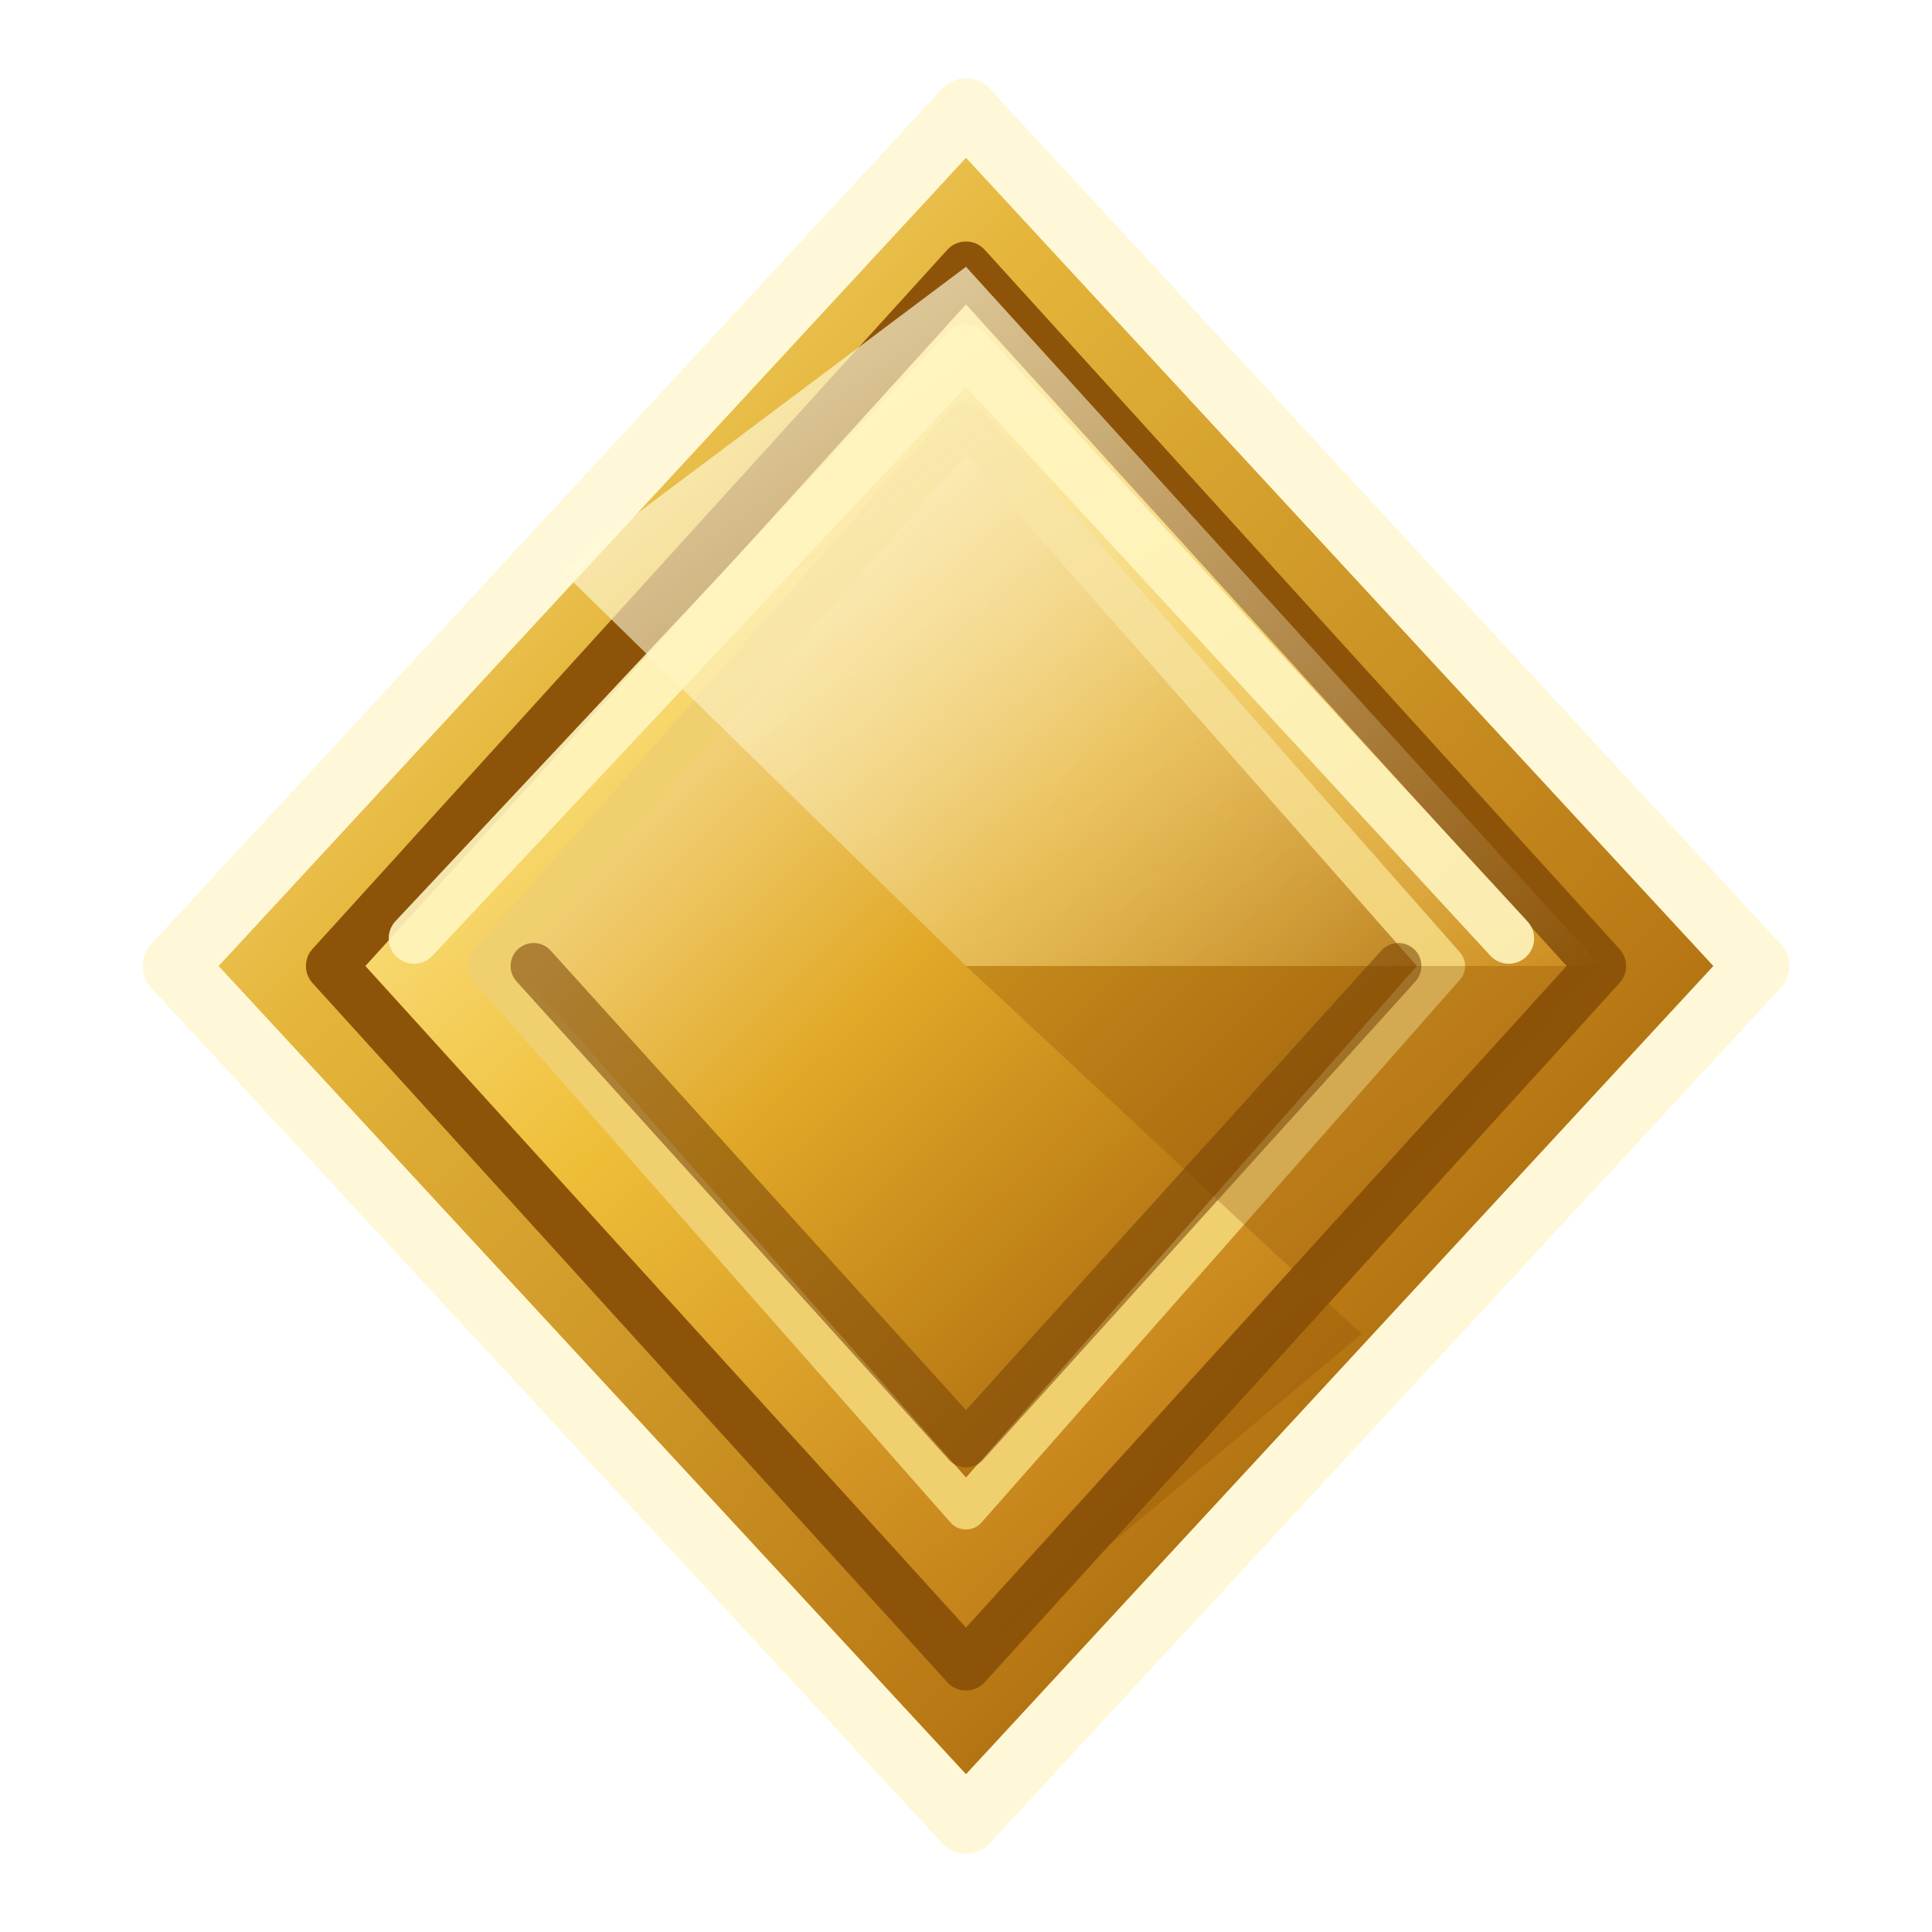
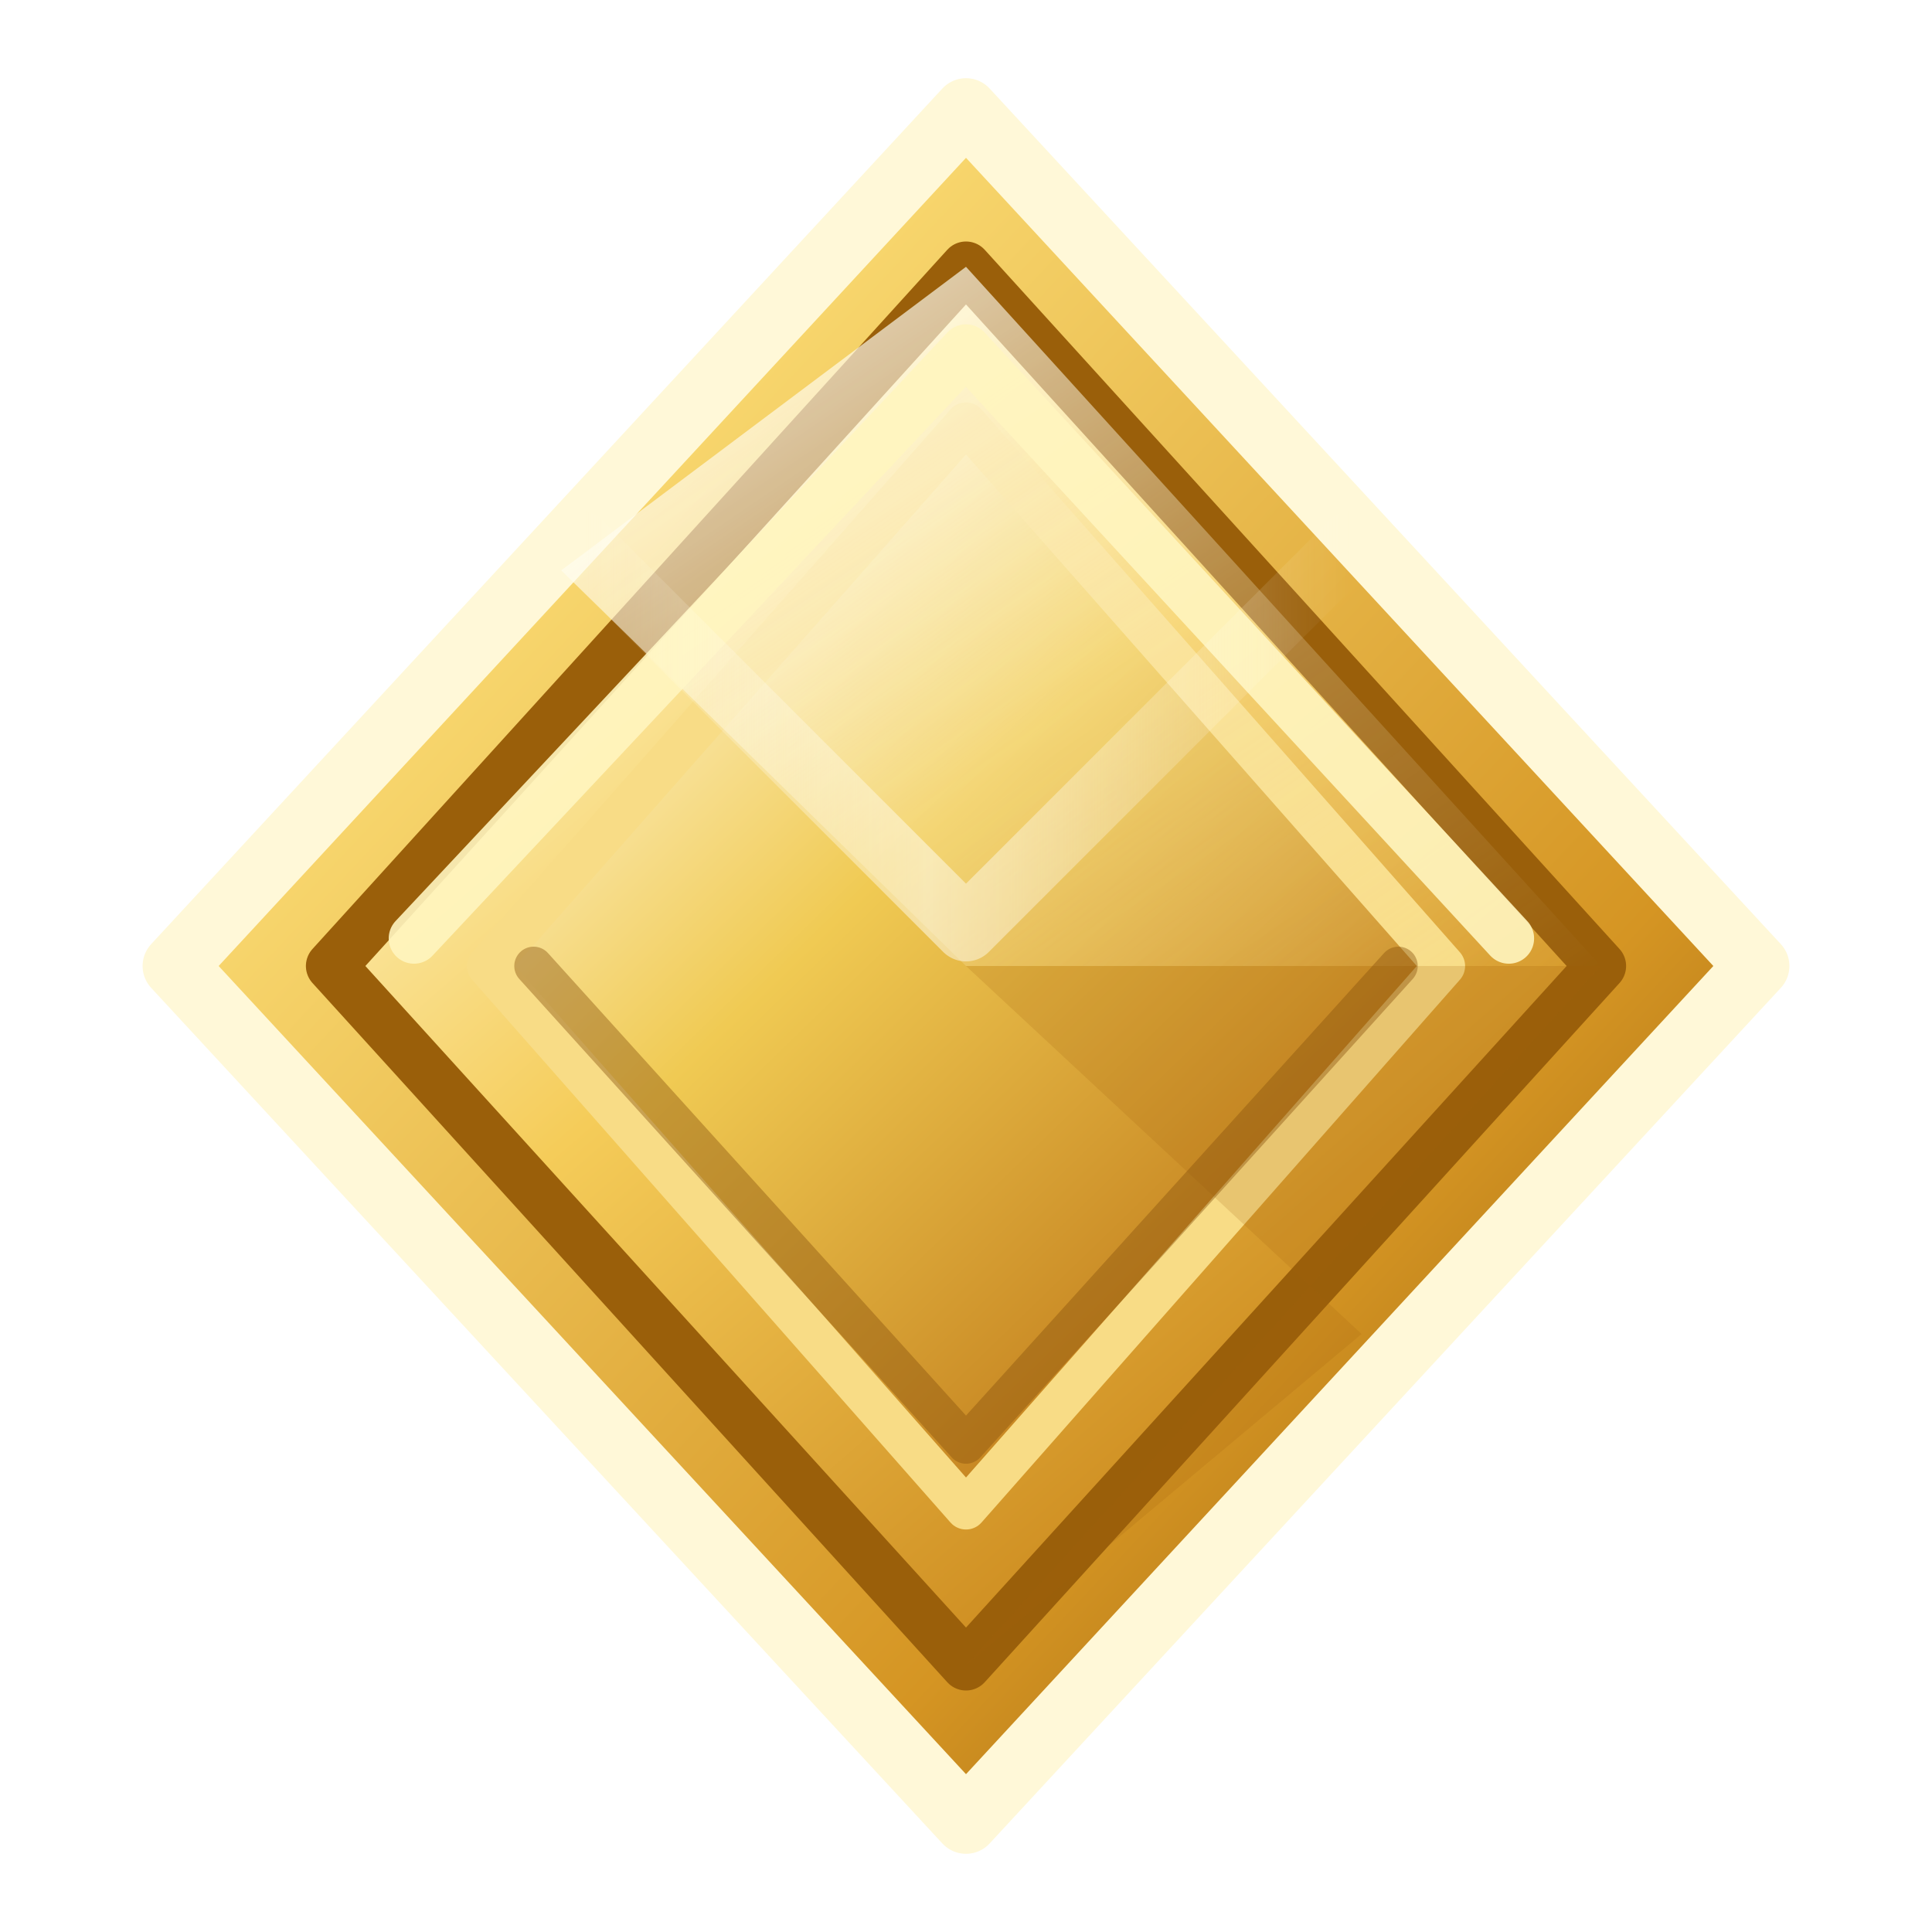
<svg xmlns="http://www.w3.org/2000/svg" width="21" height="21" viewBox="0 0 21 21">
  <defs>
    <linearGradient id="gold-edge" x1="0%" y1="0%" x2="100%" y2="100%">
-       <stop offset="0%" stop-color="#fff3b0" />
-       <stop offset="30%" stop-color="#e5b63b" />
-       <stop offset="72%" stop-color="#b87814" />
-       <stop offset="100%" stop-color="#6c3f02" />
+       <stop offset="0%" stop-color="#fff8d9" />
+       <stop offset="26%" stop-color="#f7d56c" />
+       <stop offset="70%" stop-color="#d59523" />
+       <stop offset="100%" stop-color="#83500a" />
    </linearGradient>
    <linearGradient id="gold-face" x1="18%" y1="10%" x2="82%" y2="92%">
-       <stop offset="0%" stop-color="#fff0a2" />
-       <stop offset="42%" stop-color="#efbe38" />
-       <stop offset="100%" stop-color="#b56c0f" />
+       <stop offset="0%" stop-color="#fff8cf" />
+       <stop offset="40%" stop-color="#f5cc59" />
+       <stop offset="100%" stop-color="#c47d12" />
    </linearGradient>
    <linearGradient id="gold-core" x1="14%" y1="8%" x2="88%" y2="94%">
-       <stop offset="0%" stop-color="#ffeeb4" />
-       <stop offset="45%" stop-color="#e1a928" />
-       <stop offset="100%" stop-color="#9b5706" />
+       <stop offset="0%" stop-color="#fff6d6" />
+       <stop offset="38%" stop-color="#f0ca53" />
+       <stop offset="100%" stop-color="#b66a0d" />
    </linearGradient>
    <linearGradient id="gold-highlight" x1="0%" y1="0%" x2="100%" y2="100%">
-       <stop offset="0%" stop-color="#fff9d6" stop-opacity="0.95" />
-       <stop offset="100%" stop-color="#fff9d6" stop-opacity="0" />
+       <stop offset="0%" stop-color="#ffffff" stop-opacity="0.98" />
+       <stop offset="58%" stop-color="#fff8d7" stop-opacity="0.28" />
+       <stop offset="100%" stop-color="#fff8d7" stop-opacity="0" />
+     </linearGradient>
+     <linearGradient id="gold-reflect" x1="0%" y1="0%" x2="100%" y2="0%">
+       <stop offset="0%" stop-color="#fffdf2" stop-opacity="0" />
+       <stop offset="45%" stop-color="#fffdf2" stop-opacity="0.55" />
+       <stop offset="100%" stop-color="#fffdf2" stop-opacity="0" />
    </linearGradient>
  </defs>
  <polygon points="10.5,1.2 19.1,10.5 10.5,19.8 1.9,10.5" fill="url(#gold-edge)" stroke="#fff8d8" stroke-width="0.7" stroke-linejoin="round" />
-   <polygon points="10.5,2.9 17.4,10.5 10.5,18.1 3.6,10.5" fill="url(#gold-face)" stroke="#8d5409" stroke-width="0.55" stroke-linejoin="round" />
-   <polygon points="10.5,4.6 15.7,10.5 10.5,16.4 5.3,10.5" fill="url(#gold-core)" stroke="#f0cf6f" stroke-width="0.45" stroke-linejoin="round" />
+   <polygon points="10.5,2.9 17.4,10.5 10.5,18.1 3.6,10.5" fill="url(#gold-face)" stroke="#9a5f0a" stroke-width="0.55" stroke-linejoin="round" />
+   <polygon points="10.5,4.6 15.7,10.5 10.5,16.4 5.3,10.5" fill="url(#gold-core)" stroke="#f8dc86" stroke-width="0.45" stroke-linejoin="round" />
  <polygon points="10.5,2.9 17.4,10.5 10.5,10.5 6.1,6.2" fill="url(#gold-highlight)" opacity="0.9" />
-   <polygon points="10.5,10.5 17.4,10.5 10.5,18.1 14.8,14.5" fill="#8a4c05" opacity="0.28" />
+   <polygon points="10.5,10.5 17.4,10.5 10.5,18.1 14.8,14.5" fill="#9f5f0c" opacity="0.18" />
  <polyline points="4.5,10.2 10.5,3.8 16.4,10.2" fill="none" stroke="#fff5bf" stroke-width="0.55" stroke-linecap="round" stroke-linejoin="round" opacity="0.9" />
-   <polyline points="5.8,10.5 10.5,15.7 15.2,10.5" fill="none" stroke="#774206" stroke-width="0.5" stroke-linecap="round" stroke-linejoin="round" opacity="0.55" />
+   <polyline points="6.3,5.9 10.5,10.1 14.7,5.9" fill="none" stroke="url(#gold-reflect)" stroke-width="0.7" stroke-linecap="round" stroke-linejoin="round" opacity="0.95" />
+   <polyline points="5.8,10.5 10.5,15.7 15.2,10.5" fill="none" stroke="#87500b" stroke-width="0.42" stroke-linecap="round" stroke-linejoin="round" opacity="0.42" />
</svg>
